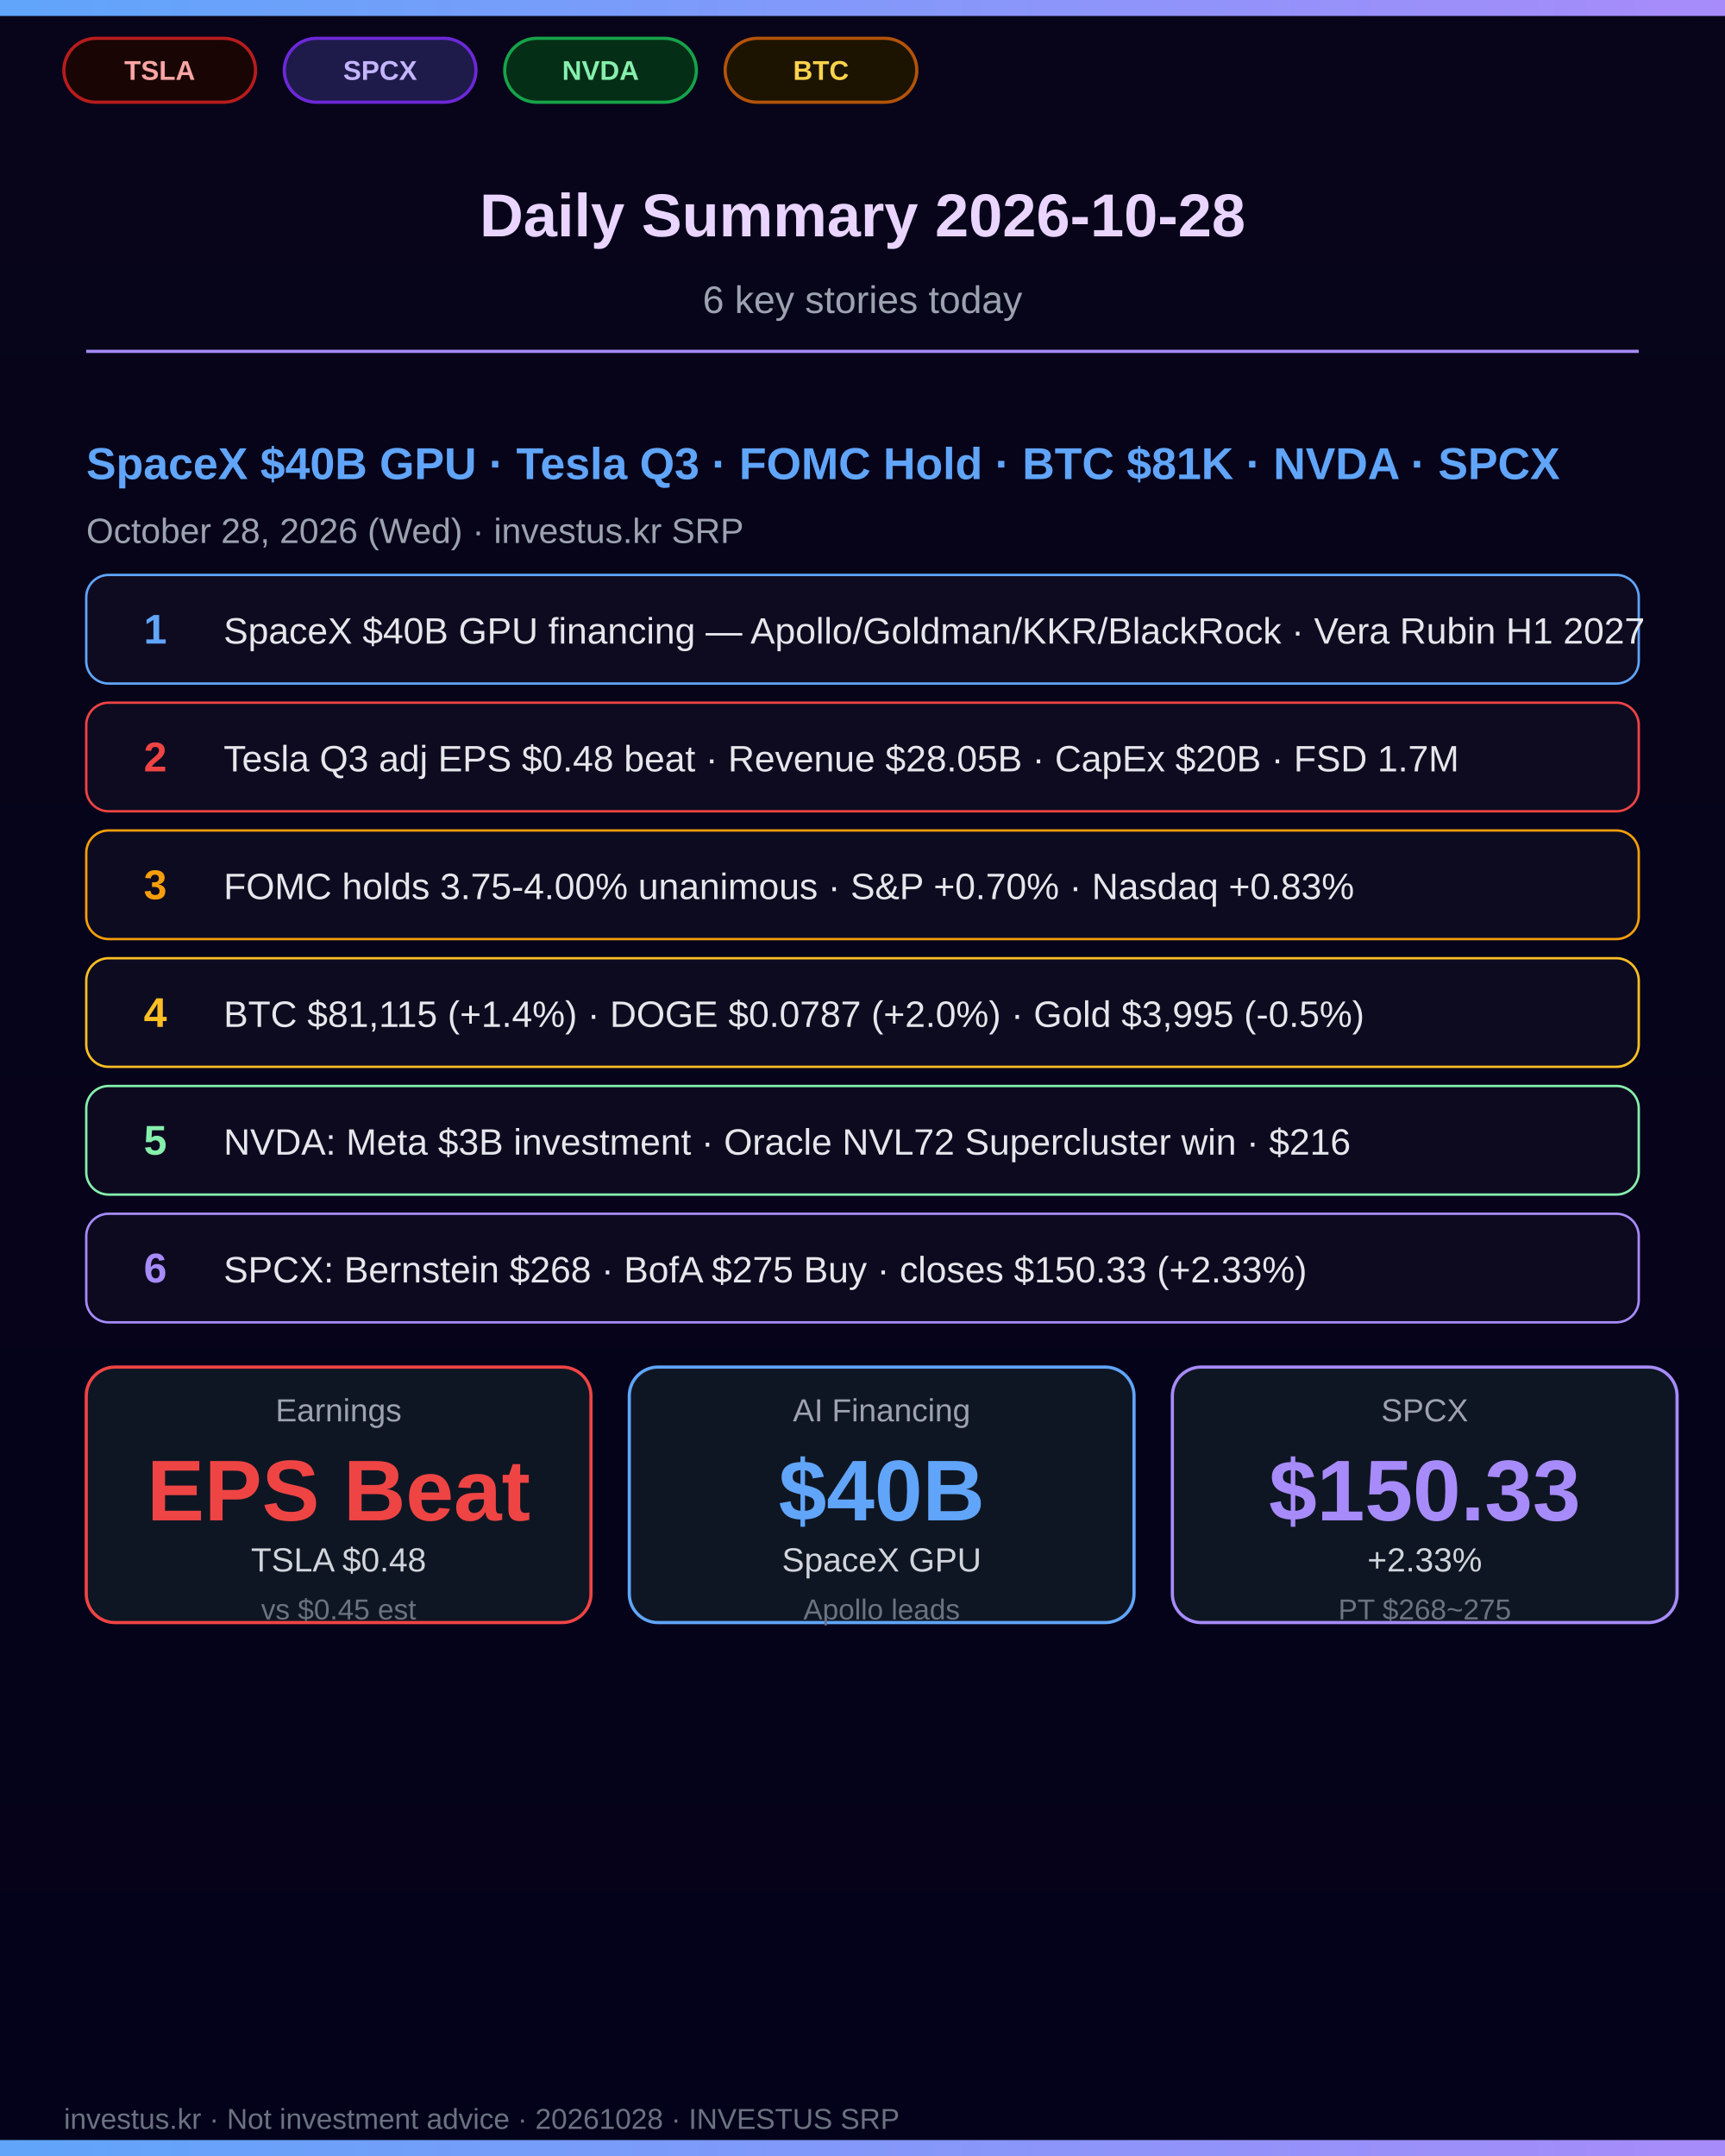
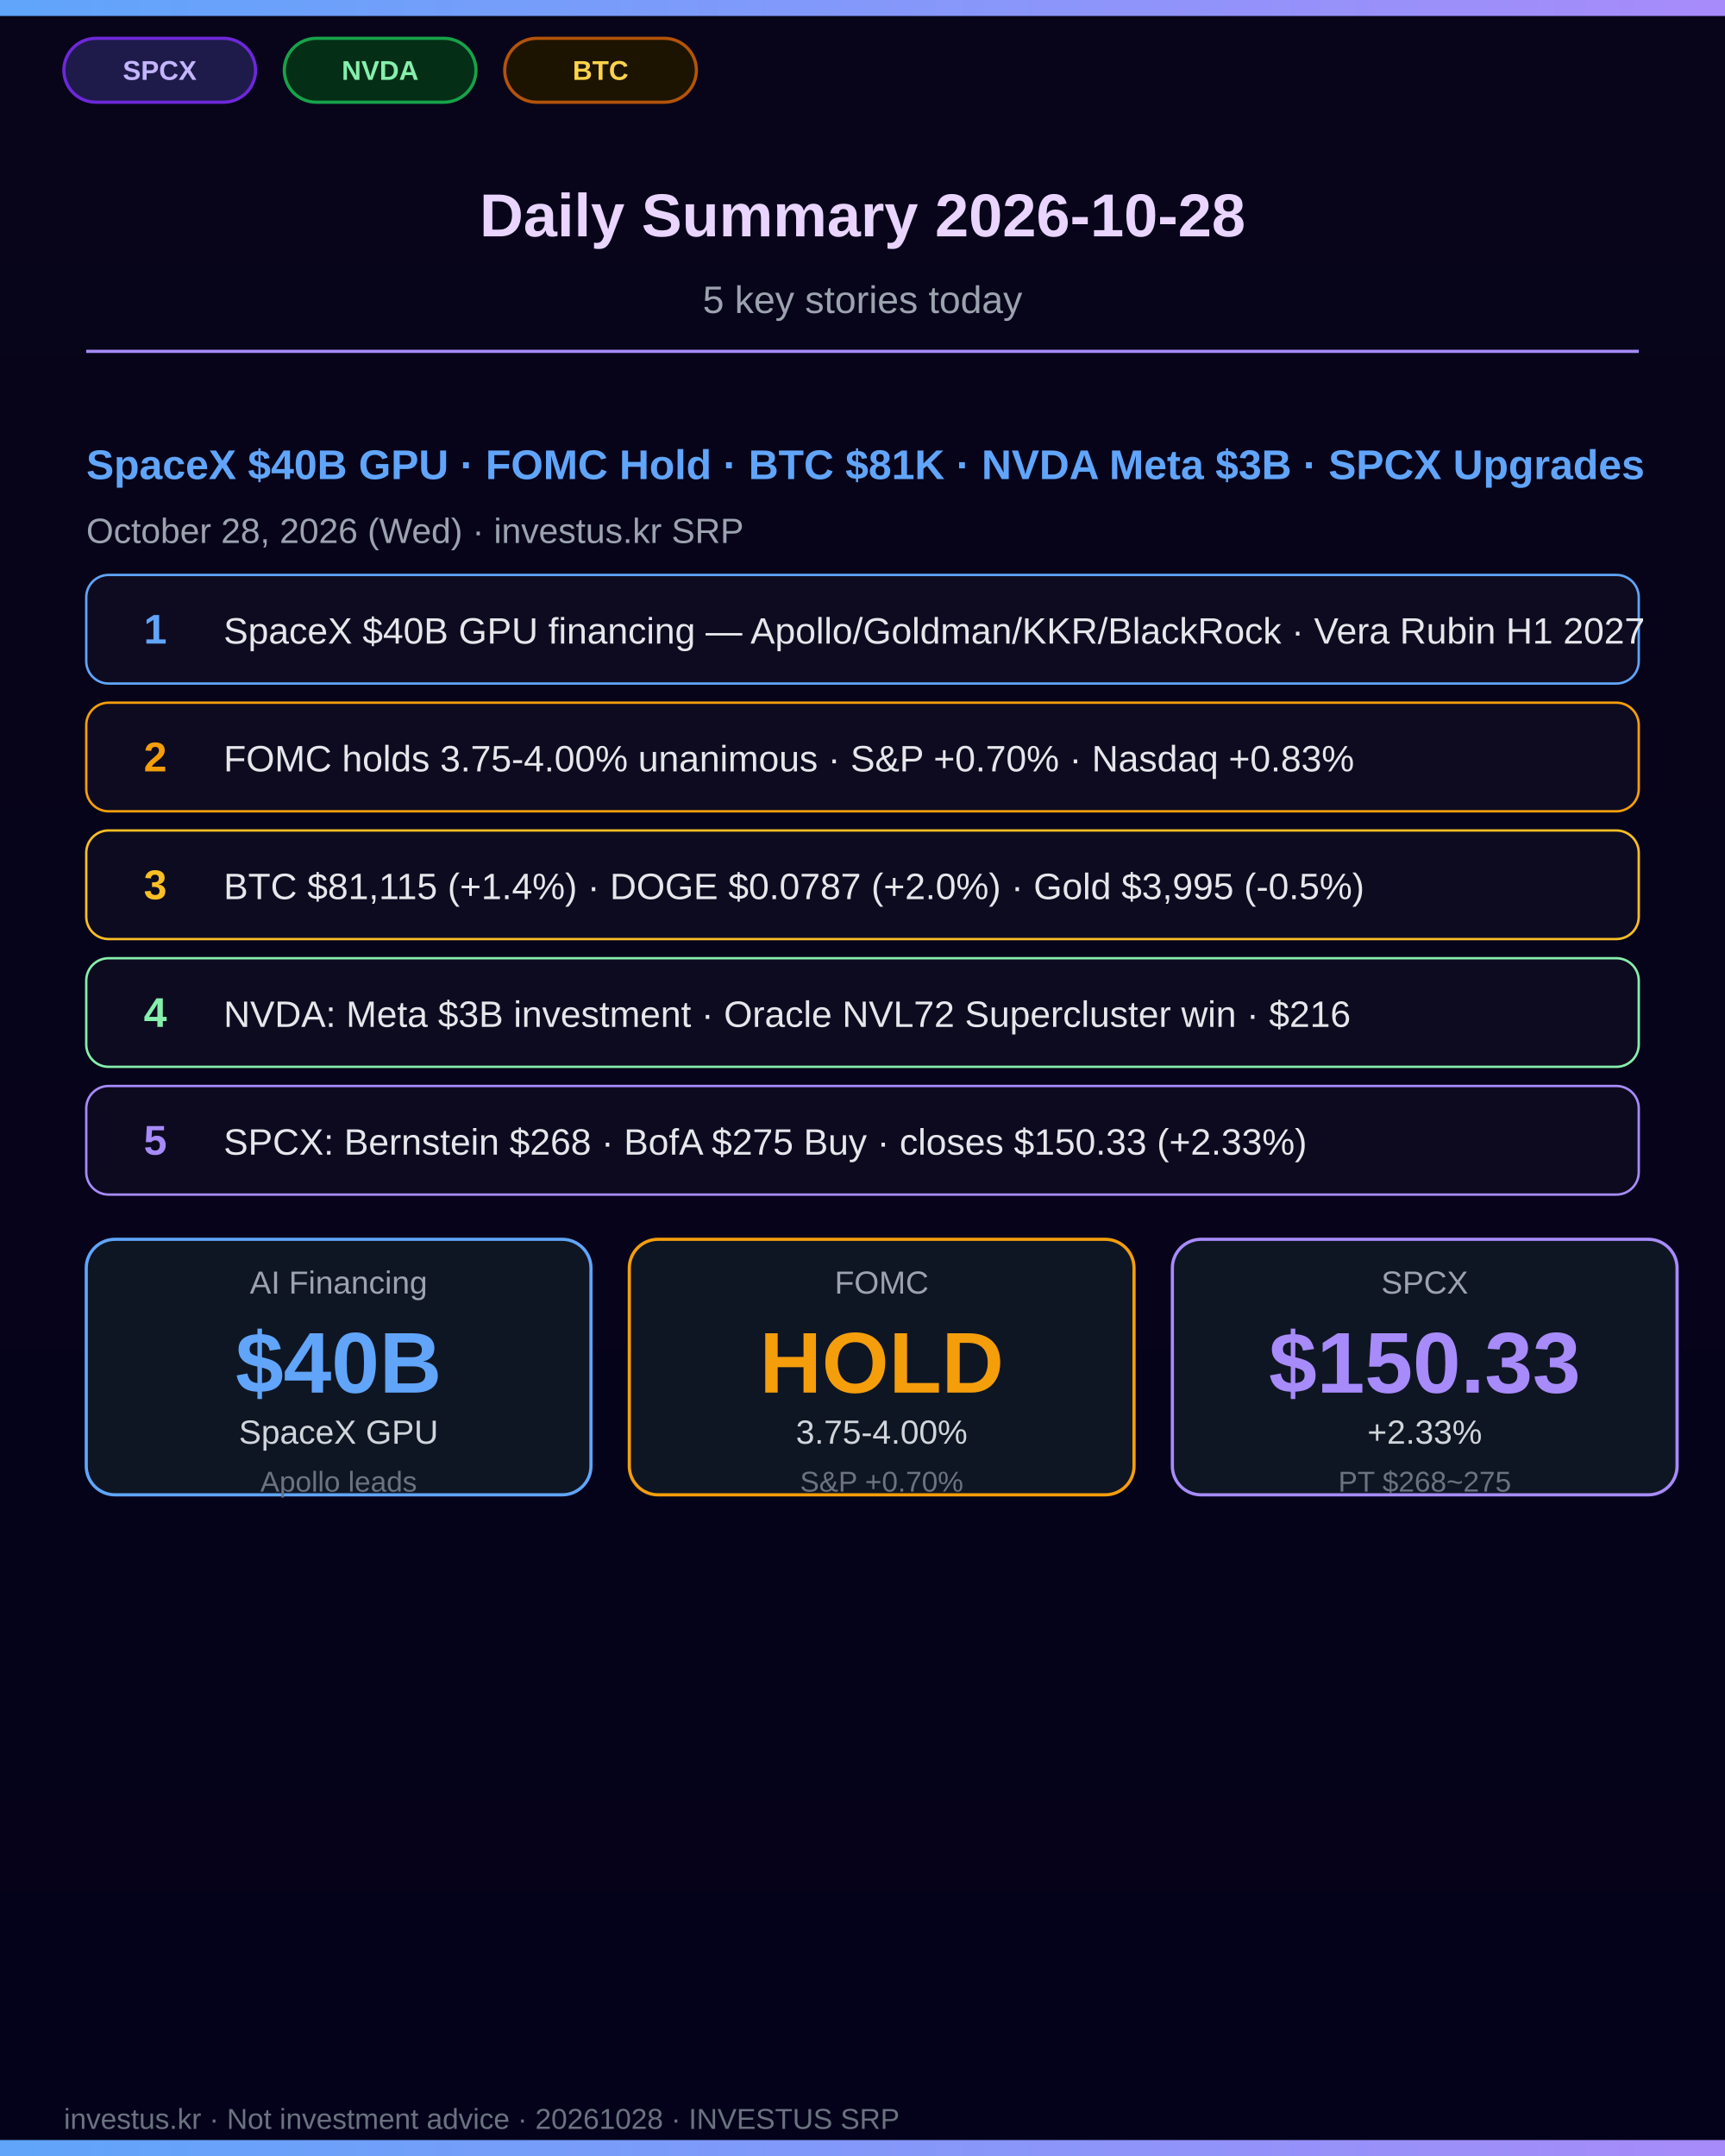
<svg xmlns="http://www.w3.org/2000/svg" width="1080" height="1350">
  <defs>
    <linearGradient id="bgG" x1="0" y1="0" x2="0" y2="1" gradientUnits="objectBoundingBox">
      <stop offset="0%" stop-color="#08051A" />
      <stop offset="100%" stop-color="#04021A" />
    </linearGradient>
    <linearGradient id="accentG" x1="0" y1="0" x2="1" y2="0" gradientUnits="objectBoundingBox">
      <stop offset="0%" stop-color="#60A5FA" />
      <stop offset="100%" stop-color="#A78BFA" />
    </linearGradient>
-     <filter id="glow">
-       <feGaussianBlur stdDeviation="8" result="b" />
-       <feMerge>
-         <feMergeNode in="b" />
-         <feMergeNode in="SourceGraphic" />
-       </feMerge>
-     </filter>
-     <filter id="glow2">
-       <feGaussianBlur stdDeviation="4" result="b" />
-       <feMerge>
-         <feMergeNode in="b" />
-         <feMergeNode in="SourceGraphic" />
-       </feMerge>
-     </filter>
  </defs>
  <rect width="1080" height="1350" fill="url(#bgG)" />
  <rect x="0" y="0" width="1080" height="10" fill="url(#accentG)" />
-   <rect x="40" y="24" width="120" height="40" rx="20" fill="#1A0505" />
-   <rect x="40" y="24" width="120" height="40" rx="20" fill="none" stroke="#B91C1C" stroke-width="2" />
-   <text x="100" y="50" text-anchor="middle" font-family="Arial Black,Arial,sans-serif" font-size="17" font-weight="900" fill="#FCA5A5">TSLA</text>
-   <rect x="178" y="24" width="120" height="40" rx="20" fill="#1E1B4B" />
-   <rect x="178" y="24" width="120" height="40" rx="20" fill="none" stroke="#6D28D9" stroke-width="2" />
-   <text x="238" y="50" text-anchor="middle" font-family="Arial Black,Arial,sans-serif" font-size="17" font-weight="900" fill="#C4B5FD">SPCX</text>
-   <rect x="316" y="24" width="120" height="40" rx="20" fill="#052E16" />
-   <rect x="316" y="24" width="120" height="40" rx="20" fill="none" stroke="#16A34A" stroke-width="2" />
-   <text x="376" y="50" text-anchor="middle" font-family="Arial Black,Arial,sans-serif" font-size="17" font-weight="900" fill="#86EFAC">NVDA</text>
-   <rect x="454" y="24" width="120" height="40" rx="20" fill="#1C1400" />
-   <rect x="454" y="24" width="120" height="40" rx="20" fill="none" stroke="#B45309" stroke-width="2" />
-   <text x="514" y="50" text-anchor="middle" font-family="Arial Black,Arial,sans-serif" font-size="17" font-weight="900" fill="#FCD34D">BTC</text>
+   <rect x="40" y="24" width="120" height="40" rx="20" fill="#1E1B4B" />
+   <rect x="40" y="24" width="120" height="40" rx="20" fill="none" stroke="#6D28D9" stroke-width="2" />
+   <text x="100" y="50" text-anchor="middle" font-family="Arial Black,Arial,sans-serif" font-size="17" font-weight="900" fill="#C4B5FD">SPCX</text>
+   <rect x="178" y="24" width="120" height="40" rx="20" fill="#052E16" />
+   <rect x="178" y="24" width="120" height="40" rx="20" fill="none" stroke="#16A34A" stroke-width="2" />
+   <text x="238" y="50" text-anchor="middle" font-family="Arial Black,Arial,sans-serif" font-size="17" font-weight="900" fill="#86EFAC">NVDA</text>
+   <rect x="316" y="24" width="120" height="40" rx="20" fill="#1C1400" />
+   <rect x="316" y="24" width="120" height="40" rx="20" fill="none" stroke="#B45309" stroke-width="2" />
+   <text x="376" y="50" text-anchor="middle" font-family="Arial Black,Arial,sans-serif" font-size="17" font-weight="900" fill="#FCD34D">BTC</text>
  <text x="540" y="148" text-anchor="middle" font-family="Arial Black,Arial,sans-serif" font-size="38" font-weight="900" fill="#E9D5FF">Daily Summary 2026-10-28</text>
-   <text x="540" y="196" text-anchor="middle" font-family="Arial,sans-serif" font-size="24" fill="#9CA3AF">6 key stories today</text>
+   <text x="540" y="196" text-anchor="middle" font-family="Arial,sans-serif" font-size="24" fill="#9CA3AF">5 key stories today</text>
  <line x1="54" y1="220" x2="1026" y2="220" stroke="#A78BFA" stroke-width="2" />
-   <text x="54" y="300" font-family="Arial Black,Arial,sans-serif" font-size="28" font-weight="900" fill="#60A5FA">SpaceX $40B GPU · Tesla Q3 · FOMC Hold · BTC $81K · NVDA · SPCX</text>
+   <text x="54" y="300" font-family="Arial Black,Arial,sans-serif" font-size="26" font-weight="900" fill="#60A5FA">SpaceX $40B GPU · FOMC Hold · BTC $81K · NVDA Meta $3B · SPCX Upgrades</text>
  <text x="54" y="340" font-family="Arial,sans-serif" font-size="22" fill="#9CA3AF">October 28, 2026 (Wed) · investus.kr SRP</text>
  <rect x="54" y="360" width="972" height="68" rx="14" fill="rgba(255,255,255,0.03)" stroke="#60A5FA" stroke-width="1.5" />
  <text x="90" y="403" font-family="Arial Black,Arial,sans-serif" font-size="26" font-weight="900" fill="#60A5FA">1</text>
  <text x="140" y="403" font-family="Arial,sans-serif" font-size="23" fill="#E5E7EB">SpaceX $40B GPU financing — Apollo/Goldman/KKR/BlackRock · Vera Rubin H1 2027</text>
-   <rect x="54" y="440" width="972" height="68" rx="14" fill="rgba(255,255,255,0.03)" stroke="#EF4444" stroke-width="1.5" />
-   <text x="90" y="483" font-family="Arial Black,Arial,sans-serif" font-size="26" font-weight="900" fill="#EF4444">2</text>
-   <text x="140" y="483" font-family="Arial,sans-serif" font-size="23" fill="#E5E7EB">Tesla Q3 adj EPS $0.48 beat · Revenue $28.05B · CapEx $20B · FSD 1.7M</text>
-   <rect x="54" y="520" width="972" height="68" rx="14" fill="rgba(255,255,255,0.03)" stroke="#F59E0B" stroke-width="1.5" />
-   <text x="90" y="563" font-family="Arial Black,Arial,sans-serif" font-size="26" font-weight="900" fill="#F59E0B">3</text>
-   <text x="140" y="563" font-family="Arial,sans-serif" font-size="23" fill="#E5E7EB">FOMC holds 3.75-4.00% unanimous · S&amp;P +0.70% · Nasdaq +0.83%</text>
-   <rect x="54" y="600" width="972" height="68" rx="14" fill="rgba(255,255,255,0.03)" stroke="#FBBF24" stroke-width="1.5" />
-   <text x="90" y="643" font-family="Arial Black,Arial,sans-serif" font-size="26" font-weight="900" fill="#FBBF24">4</text>
-   <text x="140" y="643" font-family="Arial,sans-serif" font-size="23" fill="#E5E7EB">BTC $81,115 (+1.4%) · DOGE $0.0787 (+2.0%) · Gold $3,995 (-0.5%)</text>
-   <rect x="54" y="680" width="972" height="68" rx="14" fill="rgba(255,255,255,0.03)" stroke="#86EFAC" stroke-width="1.5" />
-   <text x="90" y="723" font-family="Arial Black,Arial,sans-serif" font-size="26" font-weight="900" fill="#86EFAC">5</text>
-   <text x="140" y="723" font-family="Arial,sans-serif" font-size="23" fill="#E5E7EB">NVDA: Meta $3B investment · Oracle NVL72 Supercluster win · $216</text>
-   <rect x="54" y="760" width="972" height="68" rx="14" fill="rgba(255,255,255,0.03)" stroke="#A78BFA" stroke-width="1.5" />
-   <text x="90" y="803" font-family="Arial Black,Arial,sans-serif" font-size="26" font-weight="900" fill="#A78BFA">6</text>
-   <text x="140" y="803" font-family="Arial,sans-serif" font-size="23" fill="#E5E7EB">SPCX: Bernstein $268 · BofA $275 Buy · closes $150.33 (+2.33%)</text>
-   <rect x="54" y="856" width="316" height="160" rx="18" fill="#0F1623" stroke="#EF4444" stroke-width="2" />
-   <text x="212" y="890" text-anchor="middle" font-family="Arial,sans-serif" font-size="20" fill="#9CA3AF">Earnings</text>
-   <text x="212" y="952" text-anchor="middle" font-family="Arial Black,Arial,sans-serif" font-size="54" font-weight="900" fill="#EF4444">EPS Beat</text>
-   <text x="212" y="984" text-anchor="middle" font-family="Arial,sans-serif" font-size="21" fill="#D1D5DB">TSLA $0.48</text>
-   <text x="212" y="1014" text-anchor="middle" font-family="Arial,sans-serif" font-size="18" fill="#6B7280">vs $0.45 est</text>
-   <rect x="394" y="856" width="316" height="160" rx="18" fill="#0F1623" stroke="#60A5FA" stroke-width="2" />
-   <text x="552" y="890" text-anchor="middle" font-family="Arial,sans-serif" font-size="20" fill="#9CA3AF">AI Financing</text>
-   <text x="552" y="952" text-anchor="middle" font-family="Arial Black,Arial,sans-serif" font-size="54" font-weight="900" fill="#60A5FA">$40B</text>
-   <text x="552" y="984" text-anchor="middle" font-family="Arial,sans-serif" font-size="21" fill="#D1D5DB">SpaceX GPU</text>
-   <text x="552" y="1014" text-anchor="middle" font-family="Arial,sans-serif" font-size="18" fill="#6B7280">Apollo leads</text>
-   <rect x="734" y="856" width="316" height="160" rx="18" fill="#0F1623" stroke="#A78BFA" stroke-width="2" />
-   <text x="892" y="890" text-anchor="middle" font-family="Arial,sans-serif" font-size="20" fill="#9CA3AF">SPCX</text>
-   <text x="892" y="952" text-anchor="middle" font-family="Arial Black,Arial,sans-serif" font-size="54" font-weight="900" fill="#A78BFA">$150.33</text>
-   <text x="892" y="984" text-anchor="middle" font-family="Arial,sans-serif" font-size="21" fill="#D1D5DB">+2.33%</text>
-   <text x="892" y="1014" text-anchor="middle" font-family="Arial,sans-serif" font-size="18" fill="#6B7280">PT $268~275</text>
+   <rect x="54" y="440" width="972" height="68" rx="14" fill="rgba(255,255,255,0.03)" stroke="#F59E0B" stroke-width="1.5" />
+   <text x="90" y="483" font-family="Arial Black,Arial,sans-serif" font-size="26" font-weight="900" fill="#F59E0B">2</text>
+   <text x="140" y="483" font-family="Arial,sans-serif" font-size="23" fill="#E5E7EB">FOMC holds 3.75-4.00% unanimous · S&amp;P +0.70% · Nasdaq +0.83%</text>
+   <rect x="54" y="520" width="972" height="68" rx="14" fill="rgba(255,255,255,0.03)" stroke="#FBBF24" stroke-width="1.5" />
+   <text x="90" y="563" font-family="Arial Black,Arial,sans-serif" font-size="26" font-weight="900" fill="#FBBF24">3</text>
+   <text x="140" y="563" font-family="Arial,sans-serif" font-size="23" fill="#E5E7EB">BTC $81,115 (+1.4%) · DOGE $0.0787 (+2.0%) · Gold $3,995 (-0.5%)</text>
+   <rect x="54" y="600" width="972" height="68" rx="14" fill="rgba(255,255,255,0.03)" stroke="#86EFAC" stroke-width="1.5" />
+   <text x="90" y="643" font-family="Arial Black,Arial,sans-serif" font-size="26" font-weight="900" fill="#86EFAC">4</text>
+   <text x="140" y="643" font-family="Arial,sans-serif" font-size="23" fill="#E5E7EB">NVDA: Meta $3B investment · Oracle NVL72 Supercluster win · $216</text>
+   <rect x="54" y="680" width="972" height="68" rx="14" fill="rgba(255,255,255,0.03)" stroke="#A78BFA" stroke-width="1.5" />
+   <text x="90" y="723" font-family="Arial Black,Arial,sans-serif" font-size="26" font-weight="900" fill="#A78BFA">5</text>
+   <text x="140" y="723" font-family="Arial,sans-serif" font-size="23" fill="#E5E7EB">SPCX: Bernstein $268 · BofA $275 Buy · closes $150.33 (+2.33%)</text>
+   <rect x="54" y="776" width="316" height="160" rx="18" fill="#0F1623" stroke="#60A5FA" stroke-width="2" />
+   <text x="212" y="810" text-anchor="middle" font-family="Arial,sans-serif" font-size="20" fill="#9CA3AF">AI Financing</text>
+   <text x="212" y="872" text-anchor="middle" font-family="Arial Black,Arial,sans-serif" font-size="54" font-weight="900" fill="#60A5FA">$40B</text>
+   <text x="212" y="904" text-anchor="middle" font-family="Arial,sans-serif" font-size="21" fill="#D1D5DB">SpaceX GPU</text>
+   <text x="212" y="934" text-anchor="middle" font-family="Arial,sans-serif" font-size="18" fill="#6B7280">Apollo leads</text>
+   <rect x="394" y="776" width="316" height="160" rx="18" fill="#0F1623" stroke="#F59E0B" stroke-width="2" />
+   <text x="552" y="810" text-anchor="middle" font-family="Arial,sans-serif" font-size="20" fill="#9CA3AF">FOMC</text>
+   <text x="552" y="872" text-anchor="middle" font-family="Arial Black,Arial,sans-serif" font-size="54" font-weight="900" fill="#F59E0B">HOLD</text>
+   <text x="552" y="904" text-anchor="middle" font-family="Arial,sans-serif" font-size="21" fill="#D1D5DB">3.75-4.00%</text>
+   <text x="552" y="934" text-anchor="middle" font-family="Arial,sans-serif" font-size="18" fill="#6B7280">S&amp;P +0.70%</text>
+   <rect x="734" y="776" width="316" height="160" rx="18" fill="#0F1623" stroke="#A78BFA" stroke-width="2" />
+   <text x="892" y="810" text-anchor="middle" font-family="Arial,sans-serif" font-size="20" fill="#9CA3AF">SPCX</text>
+   <text x="892" y="872" text-anchor="middle" font-family="Arial Black,Arial,sans-serif" font-size="54" font-weight="900" fill="#A78BFA">$150.33</text>
+   <text x="892" y="904" text-anchor="middle" font-family="Arial,sans-serif" font-size="21" fill="#D1D5DB">+2.33%</text>
+   <text x="892" y="934" text-anchor="middle" font-family="Arial,sans-serif" font-size="18" fill="#6B7280">PT $268~275</text>
  <rect x="0" y="1340" width="1080" height="10" fill="url(#accentG)" />
  <text x="40" y="1333" font-family="Arial,sans-serif" font-size="18" fill="#6B7280">investus.kr · Not investment advice · 20261028 · INVESTUS SRP</text>
</svg>
